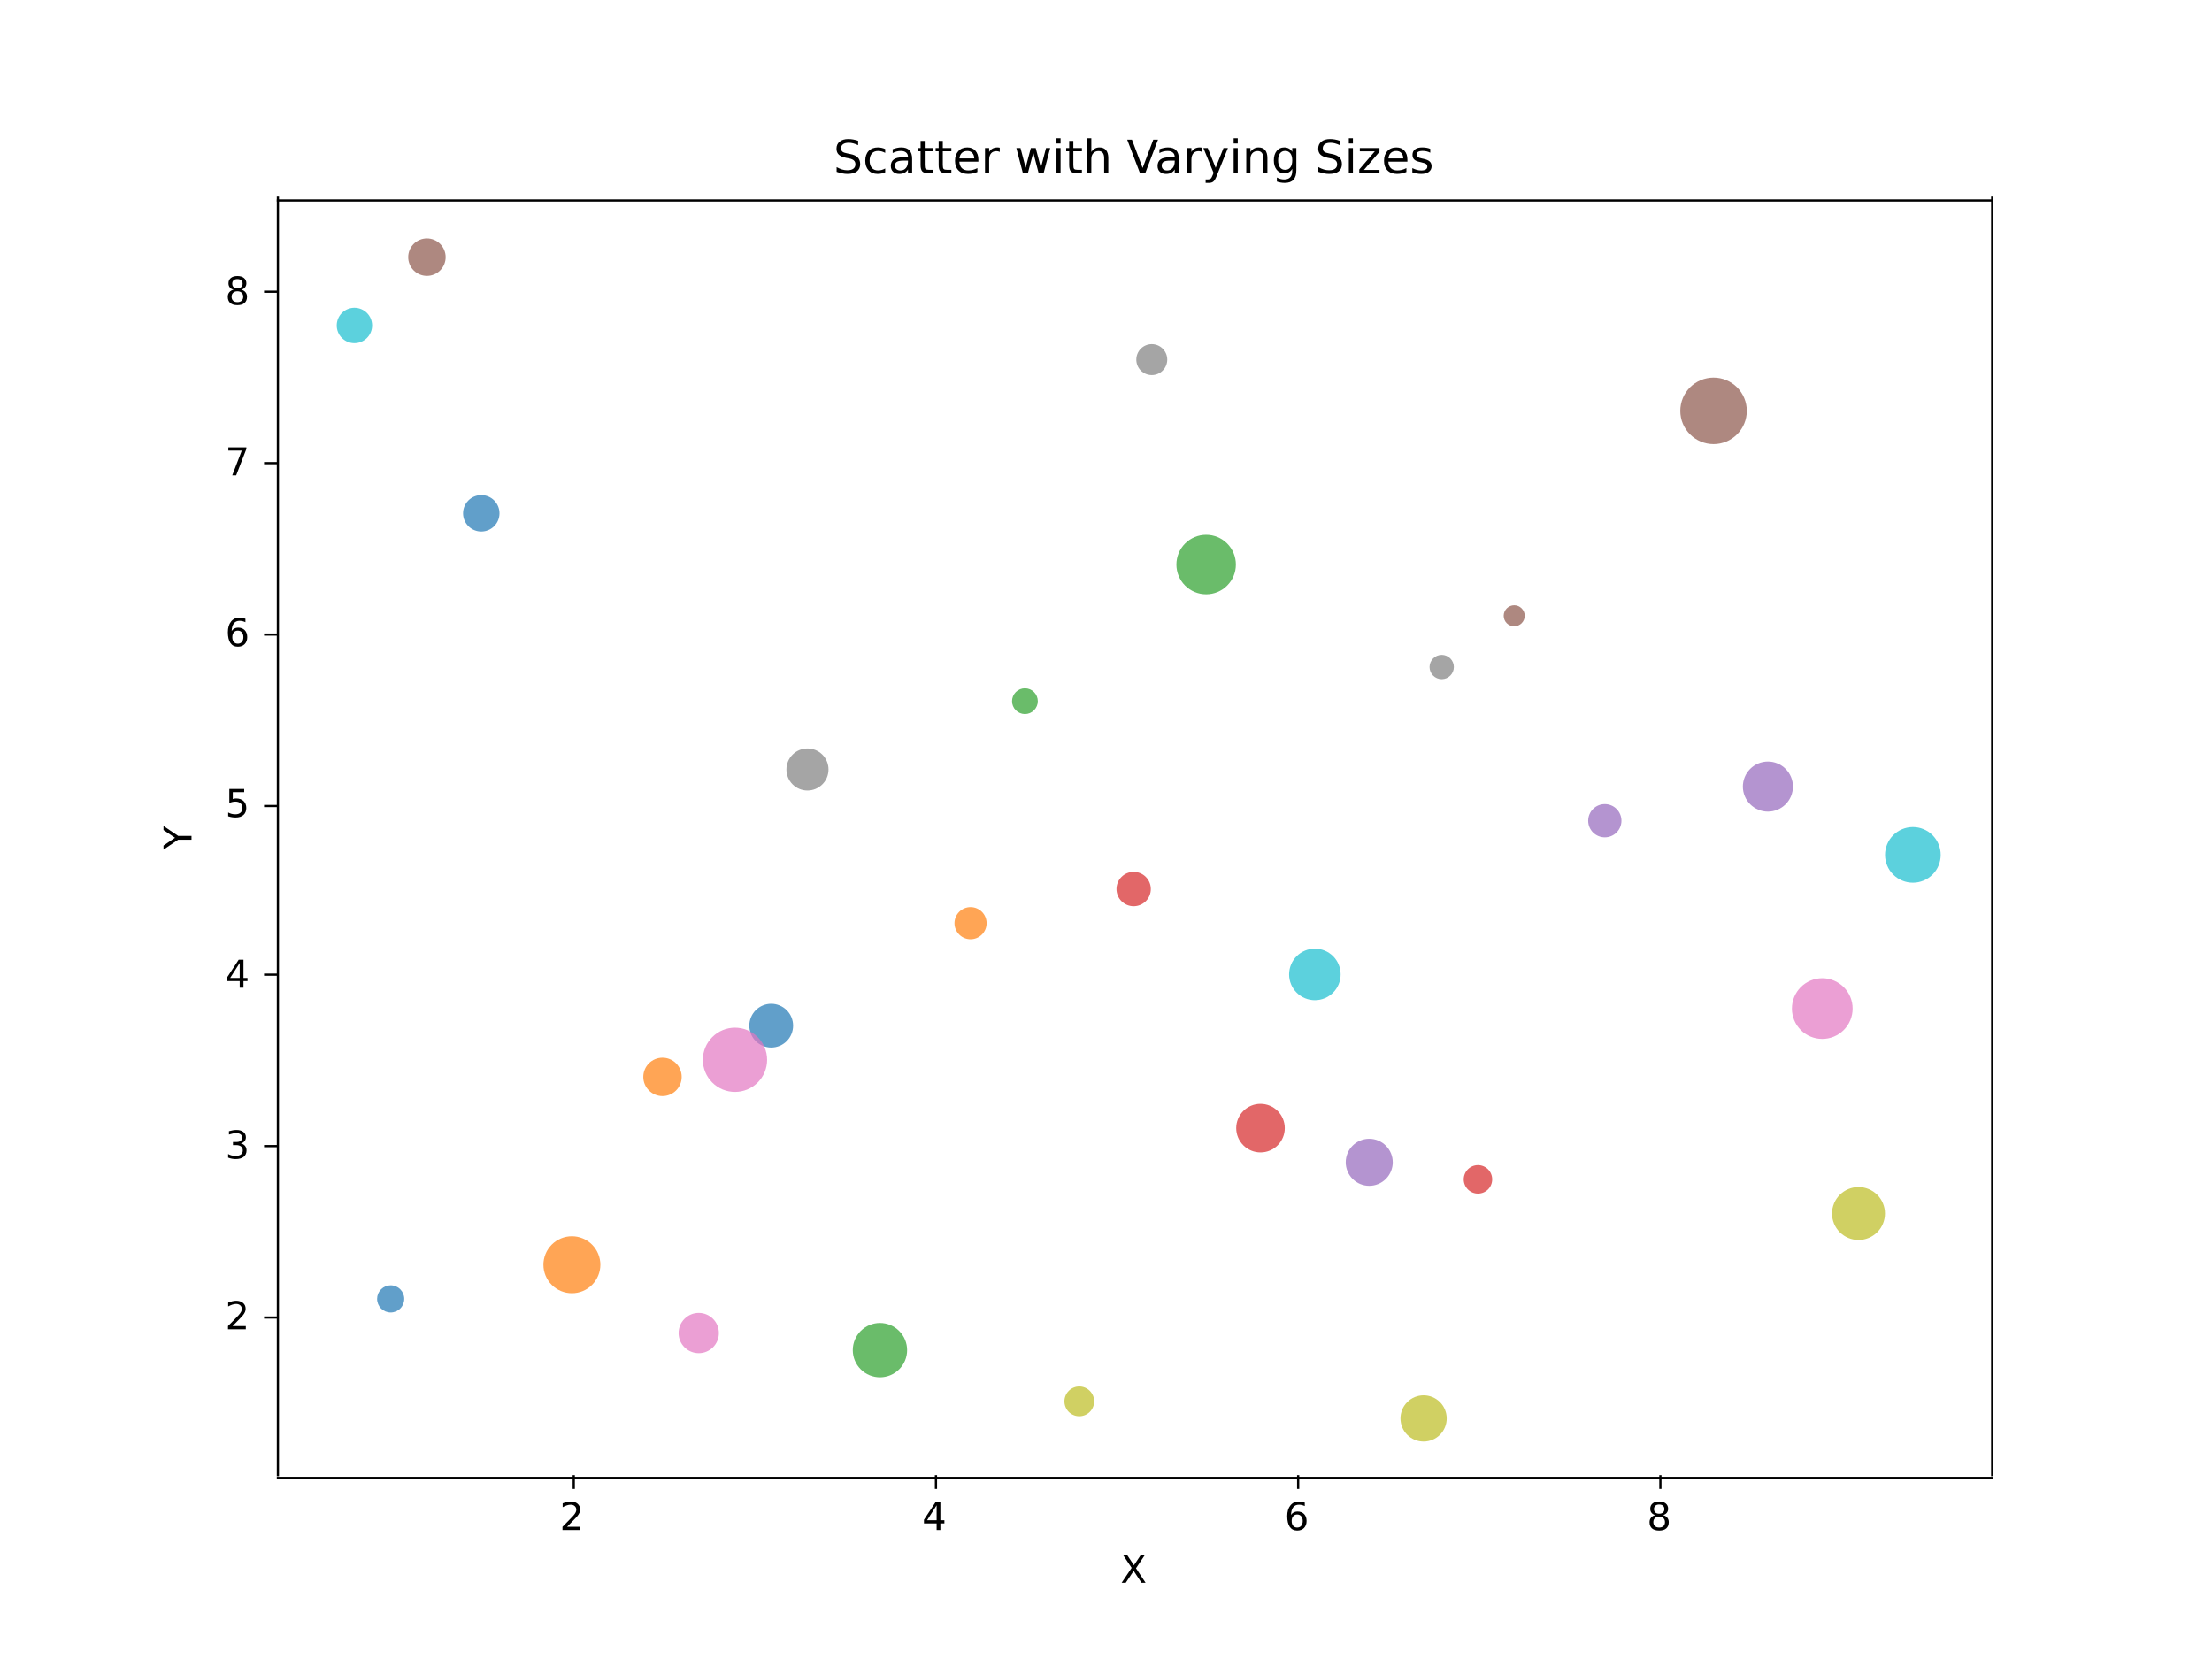
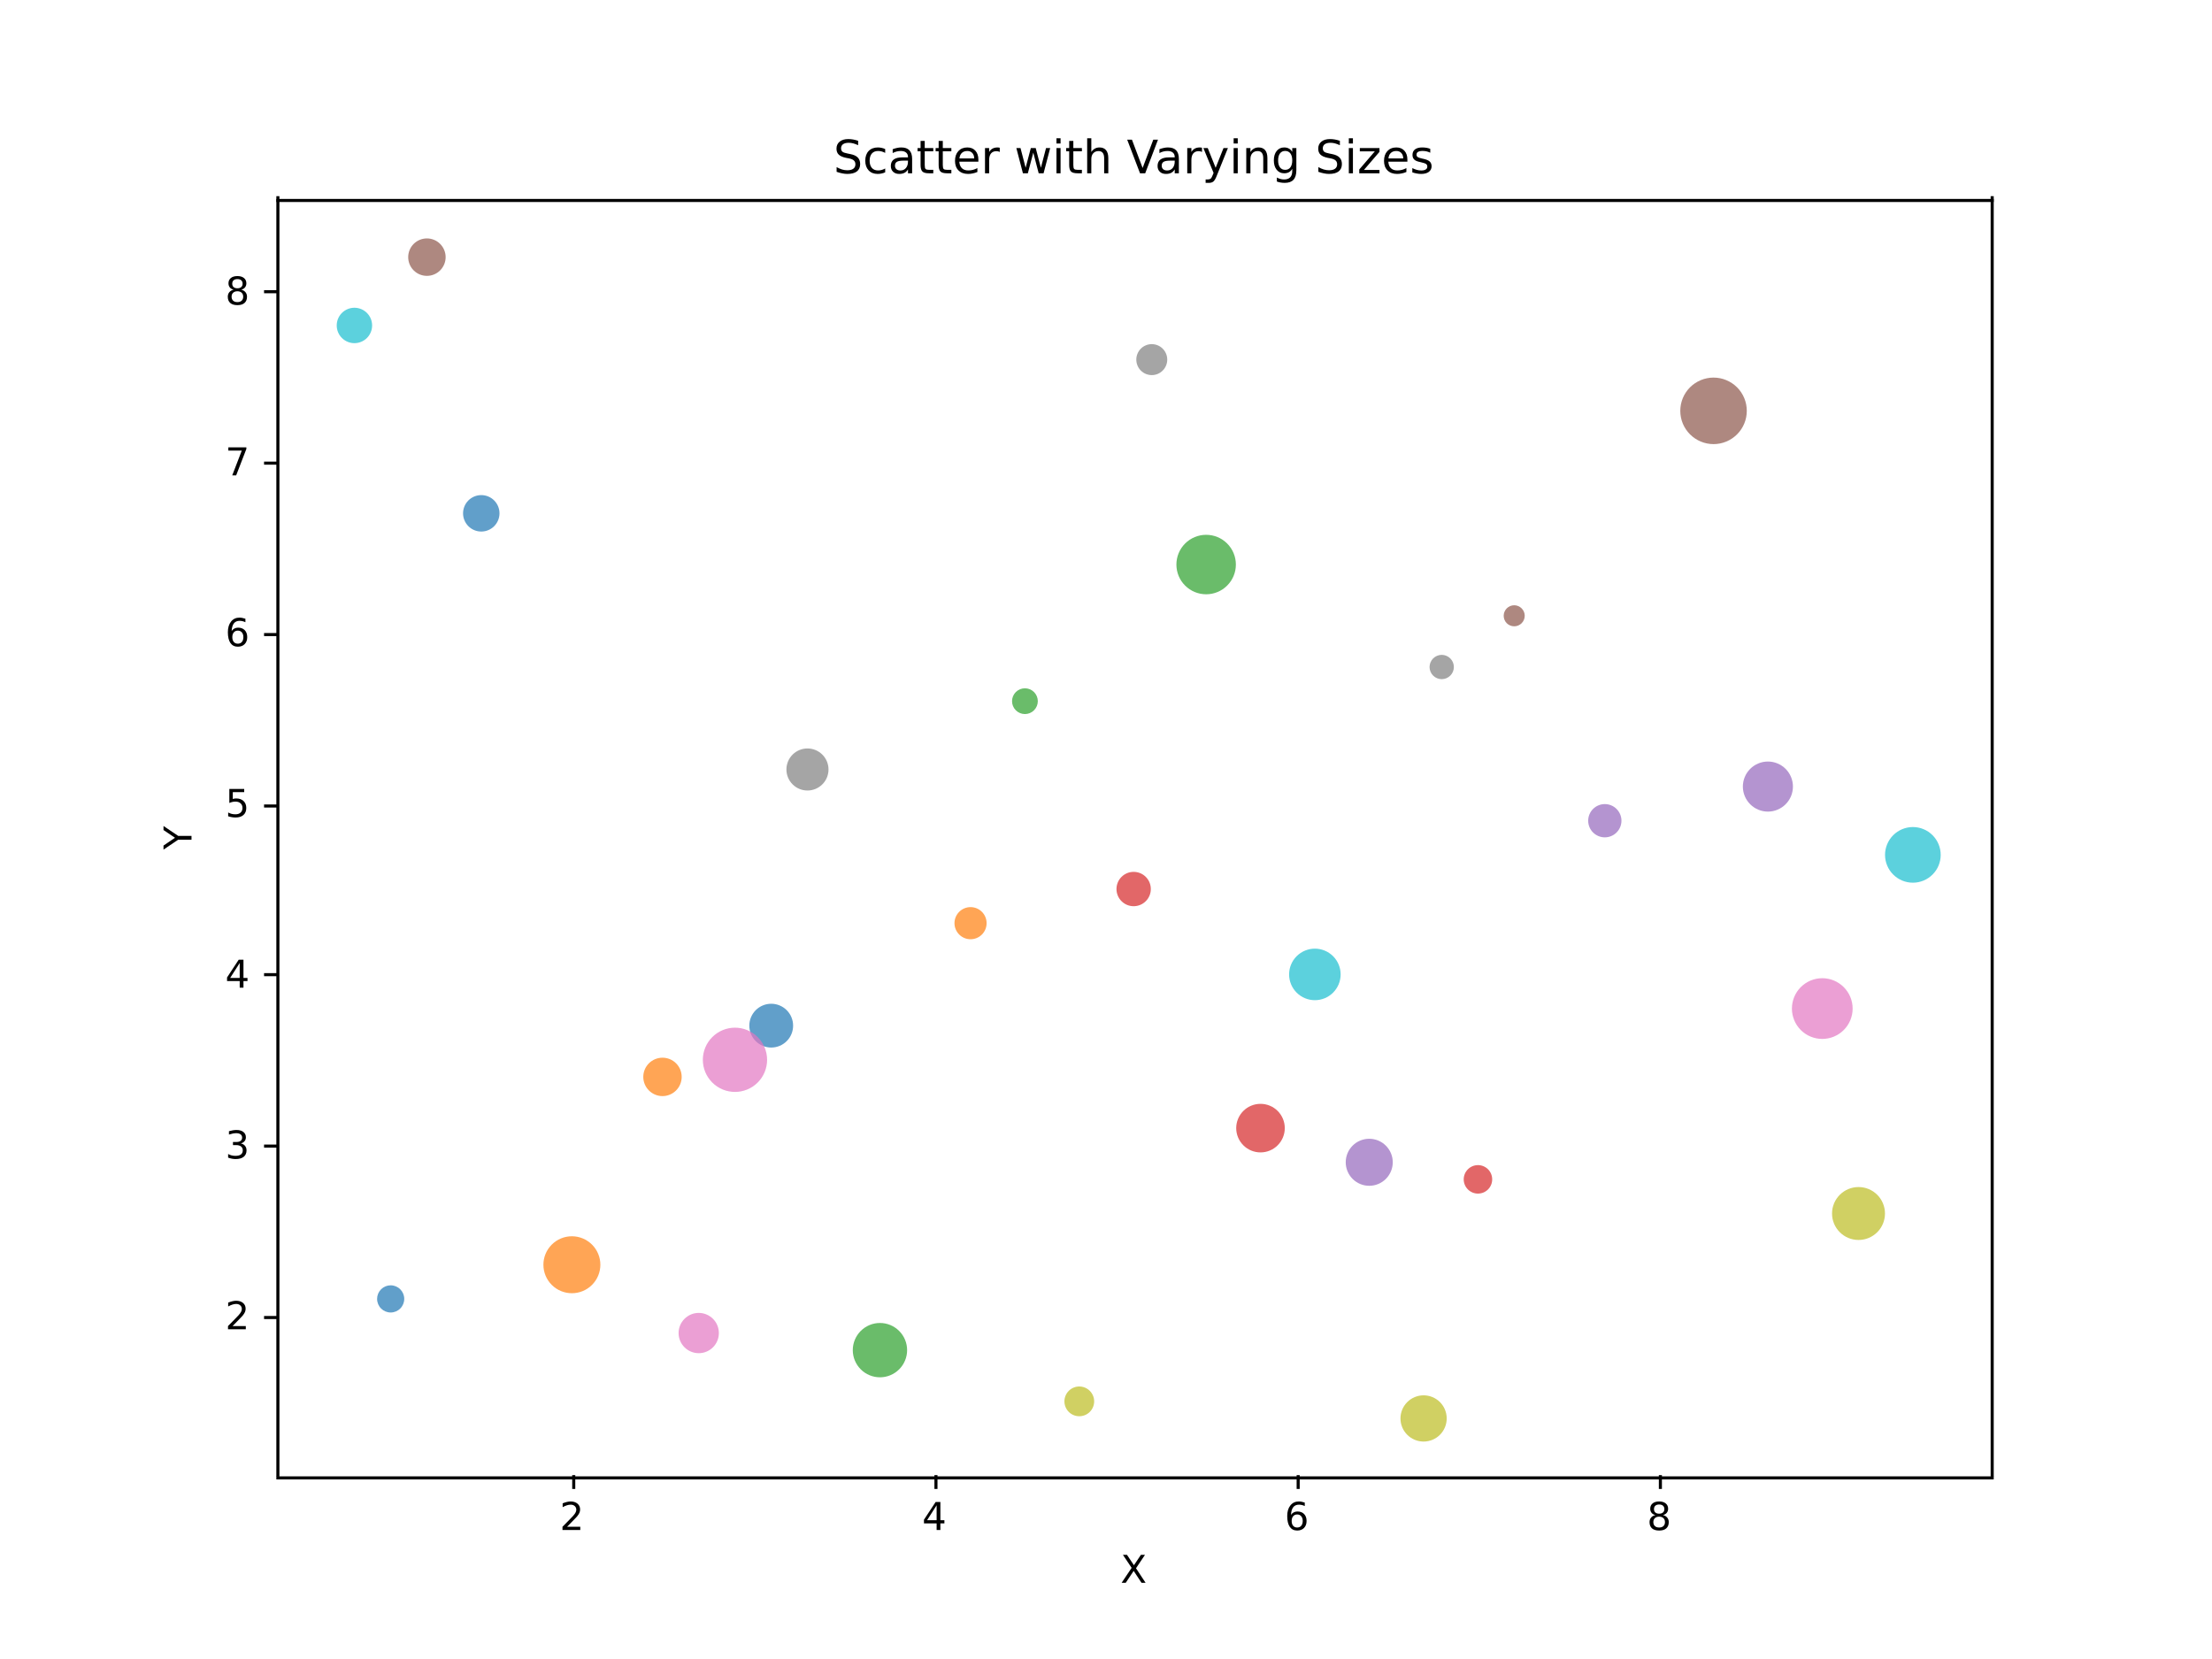
<svg xmlns="http://www.w3.org/2000/svg" width="800" height="600" viewBox="0 0 800 600">
  <defs>
</defs>
  <g transform="translate(0,600) scale(1,-1)">
    <rect width="800" height="600" fill="white" />
    <path d="M 0.00 0.00 L 800.00 0.00 L 800.00 600.00 L 0.00 600.00 L 0.00 0.00 Z " fill="#FFFFFF" fill-opacity="1.00" stroke="#000000" stroke-opacity="1.00" stroke-width="0.00" stroke-linecap="butt" stroke-linejoin="miter" />
    <path d="M 100.00 66.00 L 720.00 66.00 L 720.00 528.00 L 100.00 528.00 L 100.00 66.00 Z " fill="#FFFFFF" fill-opacity="1.00" stroke="none" stroke-opacity="0.00" stroke-width="0.00" stroke-linecap="butt" stroke-linejoin="miter" />
    <path d="M 141.29 125.32 C 142.59 125.32 143.84 125.84 144.76 126.76 C 145.68 127.68 146.20 128.93 146.20 130.24 C 146.20 131.54 145.68 132.79 144.76 133.71 C 143.84 134.63 142.59 135.15 141.29 135.15 C 139.99 135.15 138.74 134.63 137.82 133.71 C 136.90 132.79 136.38 131.54 136.38 130.24 C 136.38 128.93 136.90 127.68 137.82 126.76 C 138.74 125.84 139.99 125.32 141.29 125.32 Z " fill="#1F77B4" fill-opacity="0.70" stroke="none" stroke-opacity="0.00" stroke-width="0.00" stroke-linecap="butt" stroke-linejoin="round" />
    <path d="M 239.60 203.58 C 241.44 203.58 243.21 204.32 244.51 205.62 C 245.81 206.92 246.54 208.69 246.54 210.53 C 246.54 212.37 245.81 214.14 244.51 215.44 C 243.21 216.74 241.44 217.47 239.60 217.47 C 237.76 217.47 235.99 216.74 234.69 215.44 C 233.39 214.14 232.65 212.37 232.65 210.53 C 232.65 208.69 233.39 206.92 234.69 205.62 C 235.99 204.32 237.76 203.58 239.60 203.58 Z " fill="#FF7F0E" fill-opacity="0.70" stroke="none" stroke-opacity="0.00" stroke-width="0.00" stroke-linecap="butt" stroke-linejoin="round" />
    <path d="M 318.25 101.88 C 320.85 101.88 323.35 102.92 325.19 104.76 C 327.03 106.60 328.07 109.10 328.07 111.71 C 328.07 114.31 327.03 116.81 325.19 118.65 C 323.35 120.49 320.85 121.53 318.25 121.53 C 315.64 121.53 313.14 120.49 311.30 118.65 C 309.46 116.81 308.42 114.31 308.42 111.71 C 308.42 109.10 309.46 106.60 311.30 104.76 C 313.14 102.92 315.64 101.88 318.25 101.88 Z " fill="#2CA02C" fill-opacity="0.70" stroke="none" stroke-opacity="0.00" stroke-width="0.00" stroke-linecap="butt" stroke-linejoin="round" />
    <path d="M 410.00 272.26 C 411.65 272.26 413.23 272.91 414.39 274.08 C 415.56 275.24 416.21 276.82 416.21 278.47 C 416.21 280.12 415.56 281.70 414.39 282.86 C 413.23 284.03 411.65 284.68 410.00 284.68 C 408.35 284.68 406.77 284.03 405.61 282.86 C 404.44 281.70 403.79 280.12 403.79 278.47 C 403.79 276.82 404.44 275.24 405.61 274.08 C 406.77 272.91 408.35 272.26 410.00 272.26 Z " fill="#D62728" fill-opacity="0.70" stroke="none" stroke-opacity="0.00" stroke-width="0.00" stroke-linecap="butt" stroke-linejoin="round" />
    <path d="M 495.20 171.14 C 497.46 171.14 499.62 172.04 501.21 173.63 C 502.81 175.23 503.71 177.39 503.71 179.65 C 503.71 181.90 502.81 184.07 501.21 185.66 C 499.62 187.26 497.46 188.15 495.20 188.15 C 492.95 188.15 490.78 187.26 489.19 185.66 C 487.59 184.07 486.70 181.90 486.70 179.65 C 486.70 177.39 487.59 175.23 489.19 173.63 C 490.78 172.04 492.95 171.14 495.20 171.14 Z " fill="#9467BD" fill-opacity="0.70" stroke="none" stroke-opacity="0.00" stroke-width="0.00" stroke-linecap="butt" stroke-linejoin="round" />
    <path d="M 547.63 373.49 C 548.64 373.49 549.61 373.89 550.32 374.60 C 551.03 375.32 551.44 376.29 551.44 377.29 C 551.44 378.30 551.03 379.27 550.32 379.98 C 549.61 380.70 548.64 381.10 547.63 381.10 C 546.62 381.10 545.66 380.70 544.94 379.98 C 544.23 379.27 543.83 378.30 543.83 377.29 C 543.83 376.29 544.23 375.32 544.94 374.60 C 545.66 373.89 546.62 373.49 547.63 373.49 Z " fill="#8C564B" fill-opacity="0.70" stroke="none" stroke-opacity="0.00" stroke-width="0.00" stroke-linecap="butt" stroke-linejoin="round" />
    <path d="M 659.05 224.26 C 661.96 224.26 664.75 225.41 666.81 227.47 C 668.87 229.53 670.03 232.32 670.03 235.24 C 670.03 238.15 668.87 240.94 666.81 243.00 C 664.75 245.06 661.96 246.22 659.05 246.22 C 656.14 246.22 653.34 245.06 651.28 243.00 C 649.23 240.94 648.07 238.15 648.07 235.24 C 648.07 232.32 649.23 229.53 651.28 227.47 C 653.34 225.41 656.14 224.26 659.05 224.26 Z " fill="#E377C2" fill-opacity="0.70" stroke="none" stroke-opacity="0.00" stroke-width="0.00" stroke-linecap="butt" stroke-linejoin="round" />
    <path d="M 292.03 314.10 C 294.05 314.10 295.98 314.90 297.41 316.33 C 298.84 317.75 299.64 319.69 299.64 321.71 C 299.64 323.72 298.84 325.66 297.41 327.09 C 295.98 328.51 294.05 329.31 292.03 329.31 C 290.01 329.31 288.08 328.51 286.65 327.09 C 285.22 325.66 284.42 323.72 284.42 321.71 C 284.42 319.69 285.22 317.75 286.65 316.33 C 288.08 314.90 290.01 314.10 292.03 314.10 Z " fill="#7F7F7F" fill-opacity="0.70" stroke="none" stroke-opacity="0.00" stroke-width="0.00" stroke-linecap="butt" stroke-linejoin="round" />
    <path d="M 390.34 87.80 C 391.76 87.80 393.13 88.36 394.14 89.37 C 395.15 90.38 395.72 91.75 395.72 93.18 C 395.72 94.60 395.15 95.97 394.14 96.98 C 393.13 97.99 391.76 98.56 390.34 98.56 C 388.91 98.56 387.54 97.99 386.53 96.98 C 385.53 95.97 384.96 94.60 384.96 93.18 C 384.96 91.75 385.53 90.38 386.53 89.37 C 387.54 88.36 388.91 87.80 390.34 87.80 Z " fill="#BCBD22" fill-opacity="0.70" stroke="none" stroke-opacity="0.00" stroke-width="0.00" stroke-linecap="butt" stroke-linejoin="round" />
    <path d="M 475.54 238.27 C 478.01 238.27 480.38 239.25 482.13 241.00 C 483.87 242.75 484.86 245.12 484.86 247.59 C 484.86 250.06 483.87 252.43 482.13 254.18 C 480.38 255.92 478.01 256.91 475.54 256.91 C 473.07 256.91 470.70 255.92 468.95 254.18 C 467.20 252.43 466.22 250.06 466.22 247.59 C 466.22 245.12 467.20 242.75 468.95 241.00 C 470.70 239.25 473.07 238.27 475.54 238.27 Z " fill="#17BECF" fill-opacity="0.70" stroke="none" stroke-opacity="0.00" stroke-width="0.00" stroke-linecap="butt" stroke-linejoin="round" />
    <path d="M 174.06 407.76 C 175.81 407.76 177.48 408.46 178.72 409.69 C 179.95 410.93 180.65 412.61 180.65 414.35 C 180.65 416.10 179.95 417.78 178.72 419.01 C 177.48 420.25 175.81 420.94 174.06 420.94 C 172.31 420.94 170.64 420.25 169.40 419.01 C 168.17 417.78 167.47 416.10 167.47 414.35 C 167.47 412.61 168.17 410.93 169.40 409.69 C 170.64 408.46 172.31 407.76 174.06 407.76 Z " fill="#1F77B4" fill-opacity="0.70" stroke="none" stroke-opacity="0.00" stroke-width="0.00" stroke-linecap="butt" stroke-linejoin="round" />
    <path d="M 206.83 132.29 C 209.56 132.29 212.18 133.37 214.11 135.30 C 216.04 137.24 217.13 139.86 217.13 142.59 C 217.13 145.32 216.04 147.94 214.11 149.87 C 212.18 151.80 209.56 152.89 206.83 152.89 C 204.10 152.89 201.48 151.80 199.55 149.87 C 197.61 147.94 196.53 145.32 196.53 142.59 C 196.53 139.86 197.61 137.24 199.55 135.30 C 201.48 133.37 204.10 132.29 206.83 132.29 Z " fill="#FF7F0E" fill-opacity="0.70" stroke="none" stroke-opacity="0.00" stroke-width="0.00" stroke-linecap="butt" stroke-linejoin="round" />
    <path d="M 370.68 341.75 C 371.91 341.75 373.10 342.24 373.97 343.12 C 374.84 343.99 375.34 345.18 375.34 346.41 C 375.34 347.65 374.84 348.83 373.97 349.71 C 373.10 350.58 371.91 351.07 370.68 351.07 C 369.44 351.07 368.26 350.58 367.38 349.71 C 366.51 348.83 366.02 347.65 366.02 346.41 C 366.02 345.18 366.51 343.99 367.38 343.12 C 368.26 342.24 369.44 341.75 370.68 341.75 Z " fill="#2CA02C" fill-opacity="0.70" stroke="none" stroke-opacity="0.00" stroke-width="0.00" stroke-linecap="butt" stroke-linejoin="round" />
    <path d="M 455.88 183.22 C 458.21 183.22 460.44 184.14 462.09 185.79 C 463.74 187.44 464.66 189.67 464.66 192.00 C 464.66 194.33 463.74 196.56 462.09 198.21 C 460.44 199.86 458.21 200.78 455.88 200.78 C 453.55 200.78 451.31 199.86 449.67 198.21 C 448.02 196.56 447.09 194.33 447.09 192.00 C 447.09 189.67 448.02 187.44 449.67 185.79 C 451.31 184.14 453.55 183.22 455.88 183.22 Z " fill="#D62728" fill-opacity="0.70" stroke="none" stroke-opacity="0.00" stroke-width="0.00" stroke-linecap="butt" stroke-linejoin="round" />
    <path d="M 580.40 297.16 C 582.00 297.16 583.53 297.80 584.65 298.92 C 585.78 300.05 586.42 301.58 586.42 303.18 C 586.42 304.77 585.78 306.30 584.65 307.43 C 583.53 308.56 582.00 309.19 580.40 309.19 C 578.81 309.19 577.28 308.56 576.15 307.43 C 575.02 306.30 574.39 304.77 574.39 303.18 C 574.39 301.58 575.02 300.05 576.15 298.92 C 577.28 297.80 578.81 297.16 580.40 297.16 Z " fill="#9467BD" fill-opacity="0.70" stroke="none" stroke-opacity="0.00" stroke-width="0.00" stroke-linecap="butt" stroke-linejoin="round" />
    <path d="M 619.73 439.38 C 622.92 439.38 625.97 440.65 628.23 442.91 C 630.49 445.16 631.75 448.22 631.75 451.41 C 631.75 454.60 630.49 457.66 628.23 459.92 C 625.97 462.17 622.92 463.44 619.73 463.44 C 616.54 463.44 613.48 462.17 611.22 459.92 C 608.96 457.66 607.70 454.60 607.70 451.41 C 607.70 448.22 608.96 445.16 611.22 442.91 C 613.48 440.65 616.54 439.38 619.73 439.38 Z " fill="#8C564B" fill-opacity="0.70" stroke="none" stroke-opacity="0.00" stroke-width="0.00" stroke-linecap="butt" stroke-linejoin="round" />
    <path d="M 252.71 110.60 C 254.64 110.60 256.49 111.37 257.86 112.73 C 259.22 114.10 259.99 115.95 259.99 117.88 C 259.99 119.81 259.22 121.67 257.86 123.03 C 256.49 124.40 254.64 125.17 252.71 125.17 C 250.77 125.17 248.92 124.40 247.56 123.03 C 246.19 121.67 245.42 119.81 245.42 117.88 C 245.42 115.95 246.19 114.10 247.56 112.73 C 248.92 111.37 250.77 110.60 252.71 110.60 Z " fill="#E377C2" fill-opacity="0.70" stroke="none" stroke-opacity="0.00" stroke-width="0.00" stroke-linecap="butt" stroke-linejoin="round" />
    <path d="M 521.42 354.37 C 522.58 354.37 523.70 354.84 524.52 355.66 C 525.35 356.48 525.81 357.60 525.81 358.76 C 525.81 359.93 525.35 361.05 524.52 361.87 C 523.70 362.69 522.58 363.16 521.42 363.16 C 520.25 363.16 519.13 362.69 518.31 361.87 C 517.49 361.05 517.02 359.93 517.02 358.76 C 517.02 357.60 517.49 356.48 518.31 355.66 C 519.13 354.84 520.25 354.37 521.42 354.37 Z " fill="#7F7F7F" fill-opacity="0.70" stroke="none" stroke-opacity="0.00" stroke-width="0.00" stroke-linecap="butt" stroke-linejoin="round" />
    <path d="M 672.16 151.55 C 674.70 151.55 677.13 152.55 678.93 154.35 C 680.72 156.14 681.73 158.58 681.73 161.12 C 681.73 163.66 680.72 166.09 678.93 167.89 C 677.13 169.68 674.70 170.69 672.16 170.69 C 669.62 170.69 667.18 169.68 665.39 167.89 C 663.59 166.09 662.58 163.66 662.58 161.12 C 662.58 158.58 663.59 156.14 665.39 154.35 C 667.18 152.55 669.62 151.55 672.16 151.55 Z " fill="#BCBD22" fill-opacity="0.70" stroke="none" stroke-opacity="0.00" stroke-width="0.00" stroke-linecap="butt" stroke-linejoin="round" />
    <path d="M 128.18 475.89 C 129.88 475.89 131.51 476.57 132.71 477.77 C 133.91 478.97 134.58 480.60 134.58 482.29 C 134.58 483.99 133.91 485.62 132.71 486.82 C 131.51 488.02 129.88 488.70 128.18 488.70 C 126.48 488.70 124.86 488.02 123.65 486.82 C 122.45 485.62 121.78 483.99 121.78 482.29 C 121.78 480.60 122.45 478.97 123.65 477.77 C 124.86 476.57 126.48 475.89 128.18 475.89 Z " fill="#17BECF" fill-opacity="0.70" stroke="none" stroke-opacity="0.00" stroke-width="0.00" stroke-linecap="butt" stroke-linejoin="round" />
    <path d="M 278.92 221.14 C 281.02 221.14 283.04 221.98 284.52 223.46 C 286.01 224.94 286.84 226.96 286.84 229.06 C 286.84 231.16 286.01 233.17 284.52 234.66 C 283.04 236.14 281.02 236.98 278.92 236.98 C 276.82 236.98 274.81 236.14 273.32 234.66 C 271.84 233.17 271.00 231.16 271.00 229.06 C 271.00 226.96 271.84 224.94 273.32 223.46 C 274.81 221.98 276.82 221.14 278.92 221.14 Z " fill="#1F77B4" fill-opacity="0.70" stroke="none" stroke-opacity="0.00" stroke-width="0.00" stroke-linecap="butt" stroke-linejoin="round" />
    <path d="M 351.01 260.31 C 352.56 260.31 354.03 260.92 355.12 262.01 C 356.21 263.10 356.82 264.58 356.82 266.12 C 356.82 267.66 356.21 269.14 355.12 270.23 C 354.03 271.32 352.56 271.93 351.01 271.93 C 349.47 271.93 348.00 271.32 346.91 270.23 C 345.82 269.14 345.20 267.66 345.20 266.12 C 345.20 264.58 345.82 263.10 346.91 262.01 C 348.00 260.92 349.47 260.31 351.01 260.31 Z " fill="#FF7F0E" fill-opacity="0.70" stroke="none" stroke-opacity="0.00" stroke-width="0.00" stroke-linecap="butt" stroke-linejoin="round" />
    <path d="M 436.22 385.07 C 439.07 385.07 441.81 386.20 443.82 388.22 C 445.84 390.23 446.97 392.97 446.97 395.82 C 446.97 398.68 445.84 401.41 443.82 403.43 C 441.81 405.45 439.07 406.58 436.22 406.58 C 433.36 406.58 430.63 405.45 428.61 403.43 C 426.59 401.41 425.46 398.68 425.46 395.82 C 425.46 392.97 426.59 390.23 428.61 388.22 C 430.63 386.20 433.36 385.07 436.22 385.07 Z " fill="#2CA02C" fill-opacity="0.70" stroke="none" stroke-opacity="0.00" stroke-width="0.00" stroke-linecap="butt" stroke-linejoin="round" />
    <path d="M 534.52 168.32 C 535.89 168.32 537.20 168.86 538.17 169.83 C 539.13 170.79 539.67 172.10 539.67 173.47 C 539.67 174.84 539.13 176.15 538.17 177.11 C 537.20 178.08 535.89 178.62 534.52 178.62 C 533.16 178.62 531.85 178.08 530.88 177.11 C 529.92 176.15 529.37 174.84 529.37 173.47 C 529.37 172.10 529.92 170.79 530.88 169.83 C 531.85 168.86 533.16 168.32 534.52 168.32 Z " fill="#D62728" fill-opacity="0.70" stroke="none" stroke-opacity="0.00" stroke-width="0.00" stroke-linecap="butt" stroke-linejoin="round" />
    <path d="M 639.39 306.47 C 641.79 306.47 644.09 307.43 645.79 309.13 C 647.49 310.82 648.44 313.13 648.44 315.53 C 648.44 317.93 647.49 320.23 645.79 321.93 C 644.09 323.63 641.79 324.58 639.39 324.58 C 636.99 324.58 634.68 323.63 632.98 321.93 C 631.29 320.23 630.33 317.93 630.33 315.53 C 630.33 313.13 631.29 310.82 632.98 309.13 C 634.68 307.43 636.99 306.47 639.39 306.47 Z " fill="#9467BD" fill-opacity="0.70" stroke="none" stroke-opacity="0.00" stroke-width="0.00" stroke-linecap="butt" stroke-linejoin="round" />
    <path d="M 154.40 500.23 C 156.19 500.23 157.91 500.94 159.18 502.21 C 160.45 503.48 161.17 505.20 161.17 507.00 C 161.17 508.80 160.45 510.52 159.18 511.79 C 157.91 513.06 156.19 513.77 154.40 513.77 C 152.60 513.77 150.88 513.06 149.61 511.79 C 148.34 510.52 147.63 508.80 147.63 507.00 C 147.63 505.20 148.34 503.48 149.61 502.21 C 150.88 500.94 152.60 500.23 154.40 500.23 Z " fill="#8C564B" fill-opacity="0.70" stroke="none" stroke-opacity="0.00" stroke-width="0.00" stroke-linecap="butt" stroke-linejoin="round" />
    <path d="M 265.81 205.09 C 268.90 205.09 271.85 206.31 274.03 208.49 C 276.21 210.67 277.43 213.62 277.43 216.71 C 277.43 219.79 276.21 222.74 274.03 224.92 C 271.85 227.10 268.90 228.33 265.81 228.33 C 262.73 228.33 259.78 227.10 257.60 224.92 C 255.42 222.74 254.19 219.79 254.19 216.71 C 254.19 213.62 255.42 210.67 257.60 208.49 C 259.78 206.31 262.73 205.09 265.81 205.09 Z " fill="#E377C2" fill-opacity="0.70" stroke="none" stroke-opacity="0.00" stroke-width="0.00" stroke-linecap="butt" stroke-linejoin="round" />
    <path d="M 416.55 464.34 C 418.04 464.34 419.46 464.93 420.51 465.98 C 421.56 467.03 422.15 468.46 422.15 469.94 C 422.15 471.43 421.56 472.85 420.51 473.90 C 419.46 474.95 418.04 475.54 416.55 475.54 C 415.07 475.54 413.64 474.95 412.59 473.90 C 411.55 472.85 410.96 471.43 410.96 469.94 C 410.96 468.46 411.55 467.03 412.59 465.98 C 413.64 464.93 415.07 464.34 416.55 464.34 Z " fill="#7F7F7F" fill-opacity="0.70" stroke="none" stroke-opacity="0.00" stroke-width="0.00" stroke-linecap="butt" stroke-linejoin="round" />
    <path d="M 514.86 78.64 C 517.08 78.64 519.21 79.52 520.78 81.09 C 522.34 82.66 523.22 84.78 523.22 87.00 C 523.22 89.22 522.34 91.34 520.78 92.91 C 519.21 94.48 517.08 95.36 514.86 95.36 C 512.64 95.36 510.52 94.48 508.95 92.91 C 507.38 91.34 506.50 89.22 506.50 87.00 C 506.50 84.78 507.38 82.66 508.95 81.09 C 510.52 79.52 512.64 78.64 514.86 78.64 Z " fill="#BCBD22" fill-opacity="0.70" stroke="none" stroke-opacity="0.00" stroke-width="0.00" stroke-linecap="butt" stroke-linejoin="round" />
    <path d="M 691.82 280.76 C 694.49 280.76 697.05 281.82 698.93 283.71 C 700.82 285.59 701.88 288.15 701.88 290.82 C 701.88 293.49 700.82 296.05 698.93 297.94 C 697.05 299.83 694.49 300.89 691.82 300.89 C 689.15 300.89 686.59 299.83 684.70 297.94 C 682.82 296.05 681.75 293.49 681.75 290.82 C 681.75 288.15 682.82 285.59 684.70 283.71 C 686.59 281.82 689.15 280.76 691.82 280.76 Z " fill="#17BECF" fill-opacity="0.70" stroke="none" stroke-opacity="0.00" stroke-width="0.00" stroke-linecap="butt" stroke-linejoin="round" />
    <text font-family="DejaVu Sans" font-size="16.67" fill="#000000" fill-opacity="1.00" text-anchor="middle" transform="translate(410.00,537.33) scale(1,-1)">Scatter with Varying Sizes</text>
-     <path d="M 207.50 66.50 L 207.50 61.50 " fill="none" fill-opacity="0.00" stroke="#000000" stroke-opacity="1.00" stroke-width="0.80" stroke-linecap="butt" stroke-linejoin="miter" />
+     <path d="M 207.50 66.50 L 207.50 61.50 " fill="none" fill-opacity="0.00" stroke="#000000" stroke-opacity="1.00" stroke-width="1.11" stroke-linecap="butt" stroke-linejoin="miter" />
    <text font-family="DejaVu Sans" font-size="13.89" fill="#000000" fill-opacity="1.00" text-anchor="middle" dominant-baseline="text-before-edge" transform="translate(206.83,56.28) scale(1,-1)">2</text>
-     <path d="M 338.50 66.50 L 338.50 61.50 " fill="none" fill-opacity="0.00" stroke="#000000" stroke-opacity="1.00" stroke-width="0.80" stroke-linecap="butt" stroke-linejoin="miter" />
+     <path d="M 338.50 66.50 L 338.50 61.50 " fill="none" fill-opacity="0.00" stroke="#000000" stroke-opacity="1.00" stroke-width="1.11" stroke-linecap="butt" stroke-linejoin="miter" />
    <text font-family="DejaVu Sans" font-size="13.89" fill="#000000" fill-opacity="1.00" text-anchor="middle" dominant-baseline="text-before-edge" transform="translate(337.91,56.28) scale(1,-1)">4</text>
-     <path d="M 469.50 66.50 L 469.50 61.50 " fill="none" fill-opacity="0.00" stroke="#000000" stroke-opacity="1.00" stroke-width="0.80" stroke-linecap="butt" stroke-linejoin="miter" />
+     <path d="M 469.50 66.50 L 469.50 61.50 " fill="none" fill-opacity="0.00" stroke="#000000" stroke-opacity="1.00" stroke-width="1.11" stroke-linecap="butt" stroke-linejoin="miter" />
    <text font-family="DejaVu Sans" font-size="13.89" fill="#000000" fill-opacity="1.00" text-anchor="middle" dominant-baseline="text-before-edge" transform="translate(468.99,56.28) scale(1,-1)">6</text>
-     <path d="M 600.50 66.50 L 600.50 61.50 " fill="none" fill-opacity="0.00" stroke="#000000" stroke-opacity="1.00" stroke-width="0.80" stroke-linecap="butt" stroke-linejoin="miter" />
+     <path d="M 600.50 66.50 L 600.50 61.50 " fill="none" fill-opacity="0.00" stroke="#000000" stroke-opacity="1.00" stroke-width="1.11" stroke-linecap="butt" stroke-linejoin="miter" />
    <text font-family="DejaVu Sans" font-size="13.89" fill="#000000" fill-opacity="1.00" text-anchor="middle" dominant-baseline="text-before-edge" transform="translate(600.06,56.28) scale(1,-1)">8</text>
    <text font-family="DejaVu Sans" font-size="13.89" fill="#000000" fill-opacity="1.00" text-anchor="middle" dominant-baseline="text-before-edge" transform="translate(410.00,37.17) scale(1,-1)">X</text>
-     <path d="M 100.50 123.50 L 95.50 123.50 " fill="none" fill-opacity="0.00" stroke="#000000" stroke-opacity="1.00" stroke-width="0.80" stroke-linecap="butt" stroke-linejoin="miter" />
+     <path d="M 100.50 123.50 L 95.50 123.50 " fill="none" fill-opacity="0.00" stroke="#000000" stroke-opacity="1.00" stroke-width="1.11" stroke-linecap="butt" stroke-linejoin="miter" />
    <text font-family="DejaVu Sans" font-size="13.89" fill="#000000" fill-opacity="1.00" text-anchor="end" dominant-baseline="central" transform="translate(90.28,124.06) scale(1,-1)">2</text>
-     <path d="M 100.50 185.50 L 95.50 185.50 " fill="none" fill-opacity="0.00" stroke="#000000" stroke-opacity="1.00" stroke-width="0.80" stroke-linecap="butt" stroke-linejoin="miter" />
+     <path d="M 100.50 185.50 L 95.50 185.50 " fill="none" fill-opacity="0.00" stroke="#000000" stroke-opacity="1.00" stroke-width="1.11" stroke-linecap="butt" stroke-linejoin="miter" />
    <text font-family="DejaVu Sans" font-size="13.89" fill="#000000" fill-opacity="1.00" text-anchor="end" dominant-baseline="central" transform="translate(90.28,185.82) scale(1,-1)">3</text>
-     <path d="M 100.50 247.50 L 95.50 247.50 " fill="none" fill-opacity="0.00" stroke="#000000" stroke-opacity="1.00" stroke-width="0.80" stroke-linecap="butt" stroke-linejoin="miter" />
+     <path d="M 100.50 247.50 L 95.50 247.50 " fill="none" fill-opacity="0.00" stroke="#000000" stroke-opacity="1.00" stroke-width="1.11" stroke-linecap="butt" stroke-linejoin="miter" />
    <text font-family="DejaVu Sans" font-size="13.89" fill="#000000" fill-opacity="1.00" text-anchor="end" dominant-baseline="central" transform="translate(90.28,247.59) scale(1,-1)">4</text>
-     <path d="M 100.50 308.50 L 95.50 308.50 " fill="none" fill-opacity="0.00" stroke="#000000" stroke-opacity="1.00" stroke-width="0.80" stroke-linecap="butt" stroke-linejoin="miter" />
+     <path d="M 100.50 308.50 L 95.50 308.50 " fill="none" fill-opacity="0.00" stroke="#000000" stroke-opacity="1.00" stroke-width="1.11" stroke-linecap="butt" stroke-linejoin="miter" />
    <text font-family="DejaVu Sans" font-size="13.89" fill="#000000" fill-opacity="1.00" text-anchor="end" dominant-baseline="central" transform="translate(90.28,309.35) scale(1,-1)">5</text>
-     <path d="M 100.50 370.50 L 95.50 370.50 " fill="none" fill-opacity="0.00" stroke="#000000" stroke-opacity="1.00" stroke-width="0.80" stroke-linecap="butt" stroke-linejoin="miter" />
+     <path d="M 100.50 370.50 L 95.50 370.50 " fill="none" fill-opacity="0.00" stroke="#000000" stroke-opacity="1.00" stroke-width="1.11" stroke-linecap="butt" stroke-linejoin="miter" />
    <text font-family="DejaVu Sans" font-size="13.89" fill="#000000" fill-opacity="1.00" text-anchor="end" dominant-baseline="central" transform="translate(90.28,371.12) scale(1,-1)">6</text>
-     <path d="M 100.50 432.50 L 95.50 432.50 " fill="none" fill-opacity="0.00" stroke="#000000" stroke-opacity="1.00" stroke-width="0.80" stroke-linecap="butt" stroke-linejoin="miter" />
+     <path d="M 100.50 432.50 L 95.50 432.50 " fill="none" fill-opacity="0.00" stroke="#000000" stroke-opacity="1.00" stroke-width="1.11" stroke-linecap="butt" stroke-linejoin="miter" />
    <text font-family="DejaVu Sans" font-size="13.89" fill="#000000" fill-opacity="1.00" text-anchor="end" dominant-baseline="central" transform="translate(90.28,432.88) scale(1,-1)">7</text>
-     <path d="M 100.50 494.50 L 95.50 494.50 " fill="none" fill-opacity="0.00" stroke="#000000" stroke-opacity="1.00" stroke-width="0.80" stroke-linecap="butt" stroke-linejoin="miter" />
+     <path d="M 100.50 494.50 L 95.50 494.50 " fill="none" fill-opacity="0.00" stroke="#000000" stroke-opacity="1.00" stroke-width="1.11" stroke-linecap="butt" stroke-linejoin="miter" />
    <text font-family="DejaVu Sans" font-size="13.89" fill="#000000" fill-opacity="1.00" text-anchor="end" dominant-baseline="central" transform="translate(90.28,494.65) scale(1,-1)">8</text>
    <text font-family="DejaVu Sans" font-size="13.89" fill="#000000" fill-opacity="1.00" text-anchor="middle" transform="translate(69.26,297.00) rotate(90.00) scale(1,-1)">Y</text>
-     <path d="M 100.50 66.50 L 100.50 528.50 " fill="none" fill-opacity="0.00" stroke="#000000" stroke-opacity="1.00" stroke-width="0.80" stroke-linecap="square" stroke-linejoin="miter" />
-     <path d="M 720.50 66.50 L 720.50 528.50 " fill="none" fill-opacity="0.00" stroke="#000000" stroke-opacity="1.00" stroke-width="0.80" stroke-linecap="square" stroke-linejoin="miter" />
-     <path d="M 100.50 65.50 L 720.50 65.50 " fill="none" fill-opacity="0.00" stroke="#000000" stroke-opacity="1.00" stroke-width="0.80" stroke-linecap="square" stroke-linejoin="miter" />
-     <path d="M 100.50 527.50 L 720.50 527.50 " fill="none" fill-opacity="0.00" stroke="#000000" stroke-opacity="1.00" stroke-width="0.80" stroke-linecap="square" stroke-linejoin="miter" />
+     <path d="M 100.50 66.50 L 100.50 528.50 " fill="none" fill-opacity="0.00" stroke="#000000" stroke-opacity="1.00" stroke-width="1.11" stroke-linecap="square" stroke-linejoin="miter" />
+     <path d="M 720.50 66.50 L 720.50 528.50 " fill="none" fill-opacity="0.00" stroke="#000000" stroke-opacity="1.00" stroke-width="1.11" stroke-linecap="square" stroke-linejoin="miter" />
+     <path d="M 100.50 65.50 L 720.50 65.50 " fill="none" fill-opacity="0.00" stroke="#000000" stroke-opacity="1.00" stroke-width="1.11" stroke-linecap="square" stroke-linejoin="miter" />
+     <path d="M 100.50 527.50 L 720.50 527.50 " fill="none" fill-opacity="0.00" stroke="#000000" stroke-opacity="1.00" stroke-width="1.11" stroke-linecap="square" stroke-linejoin="miter" />
  </g>
</svg>
